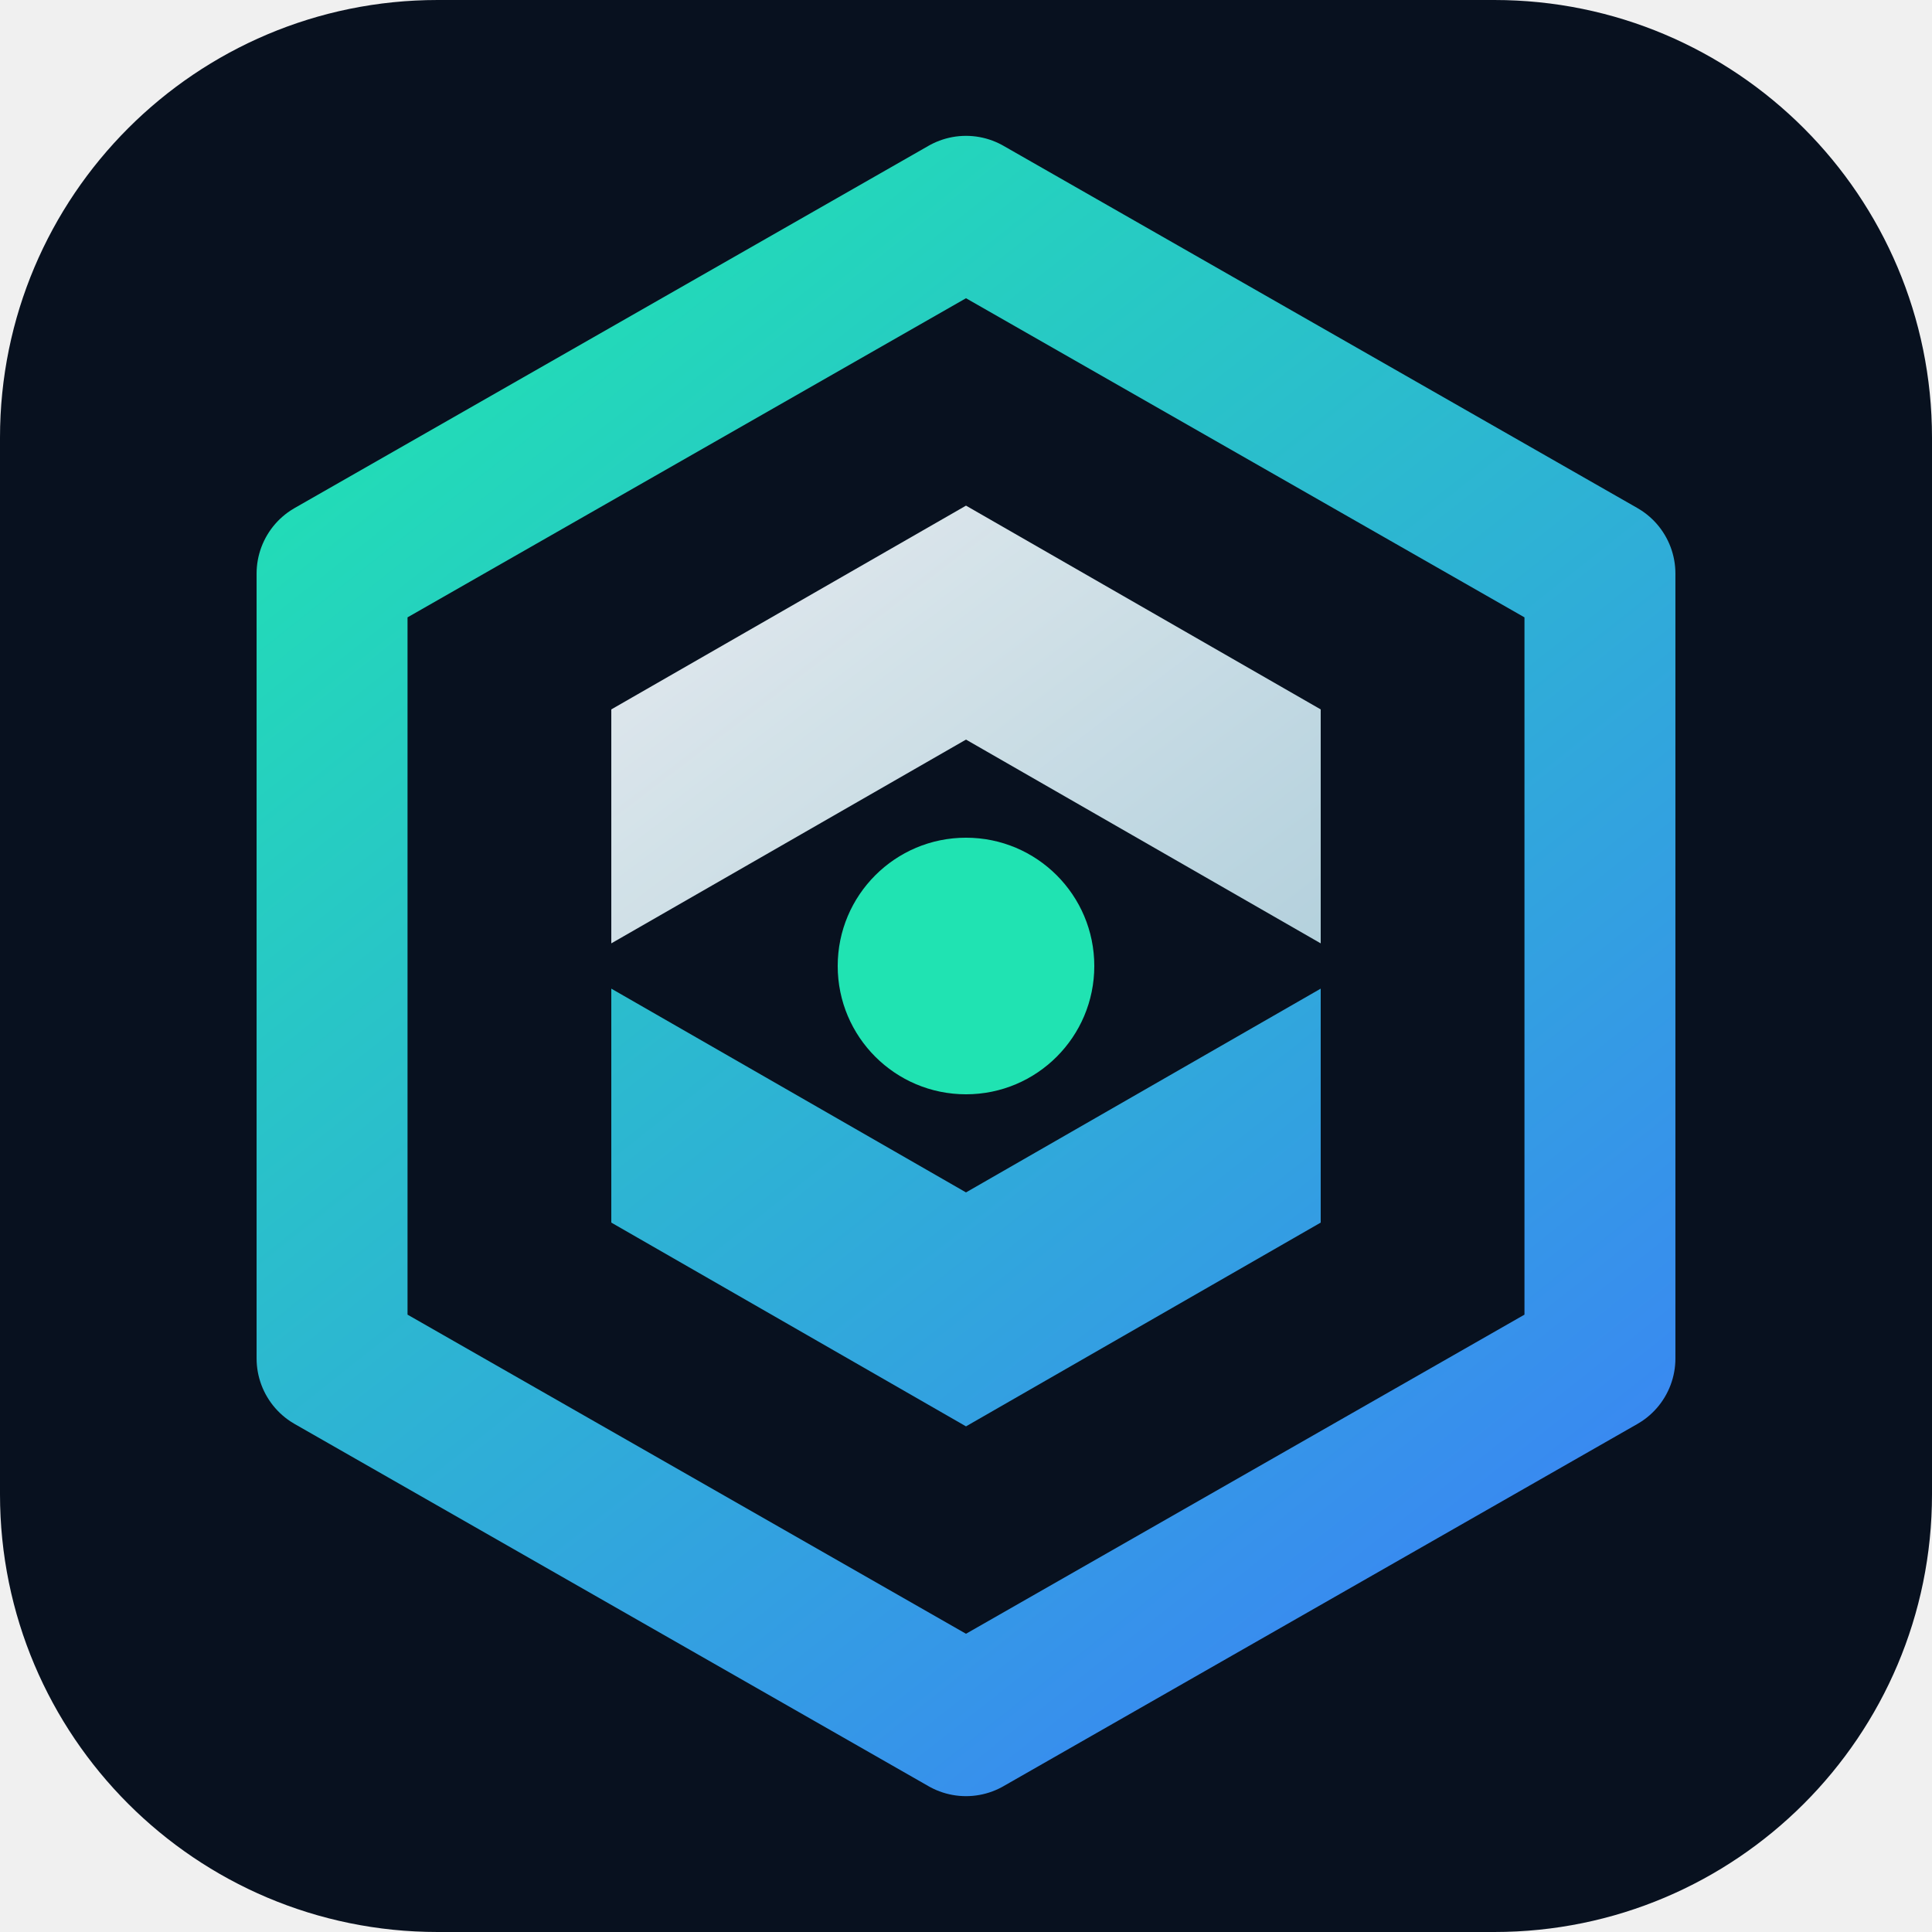
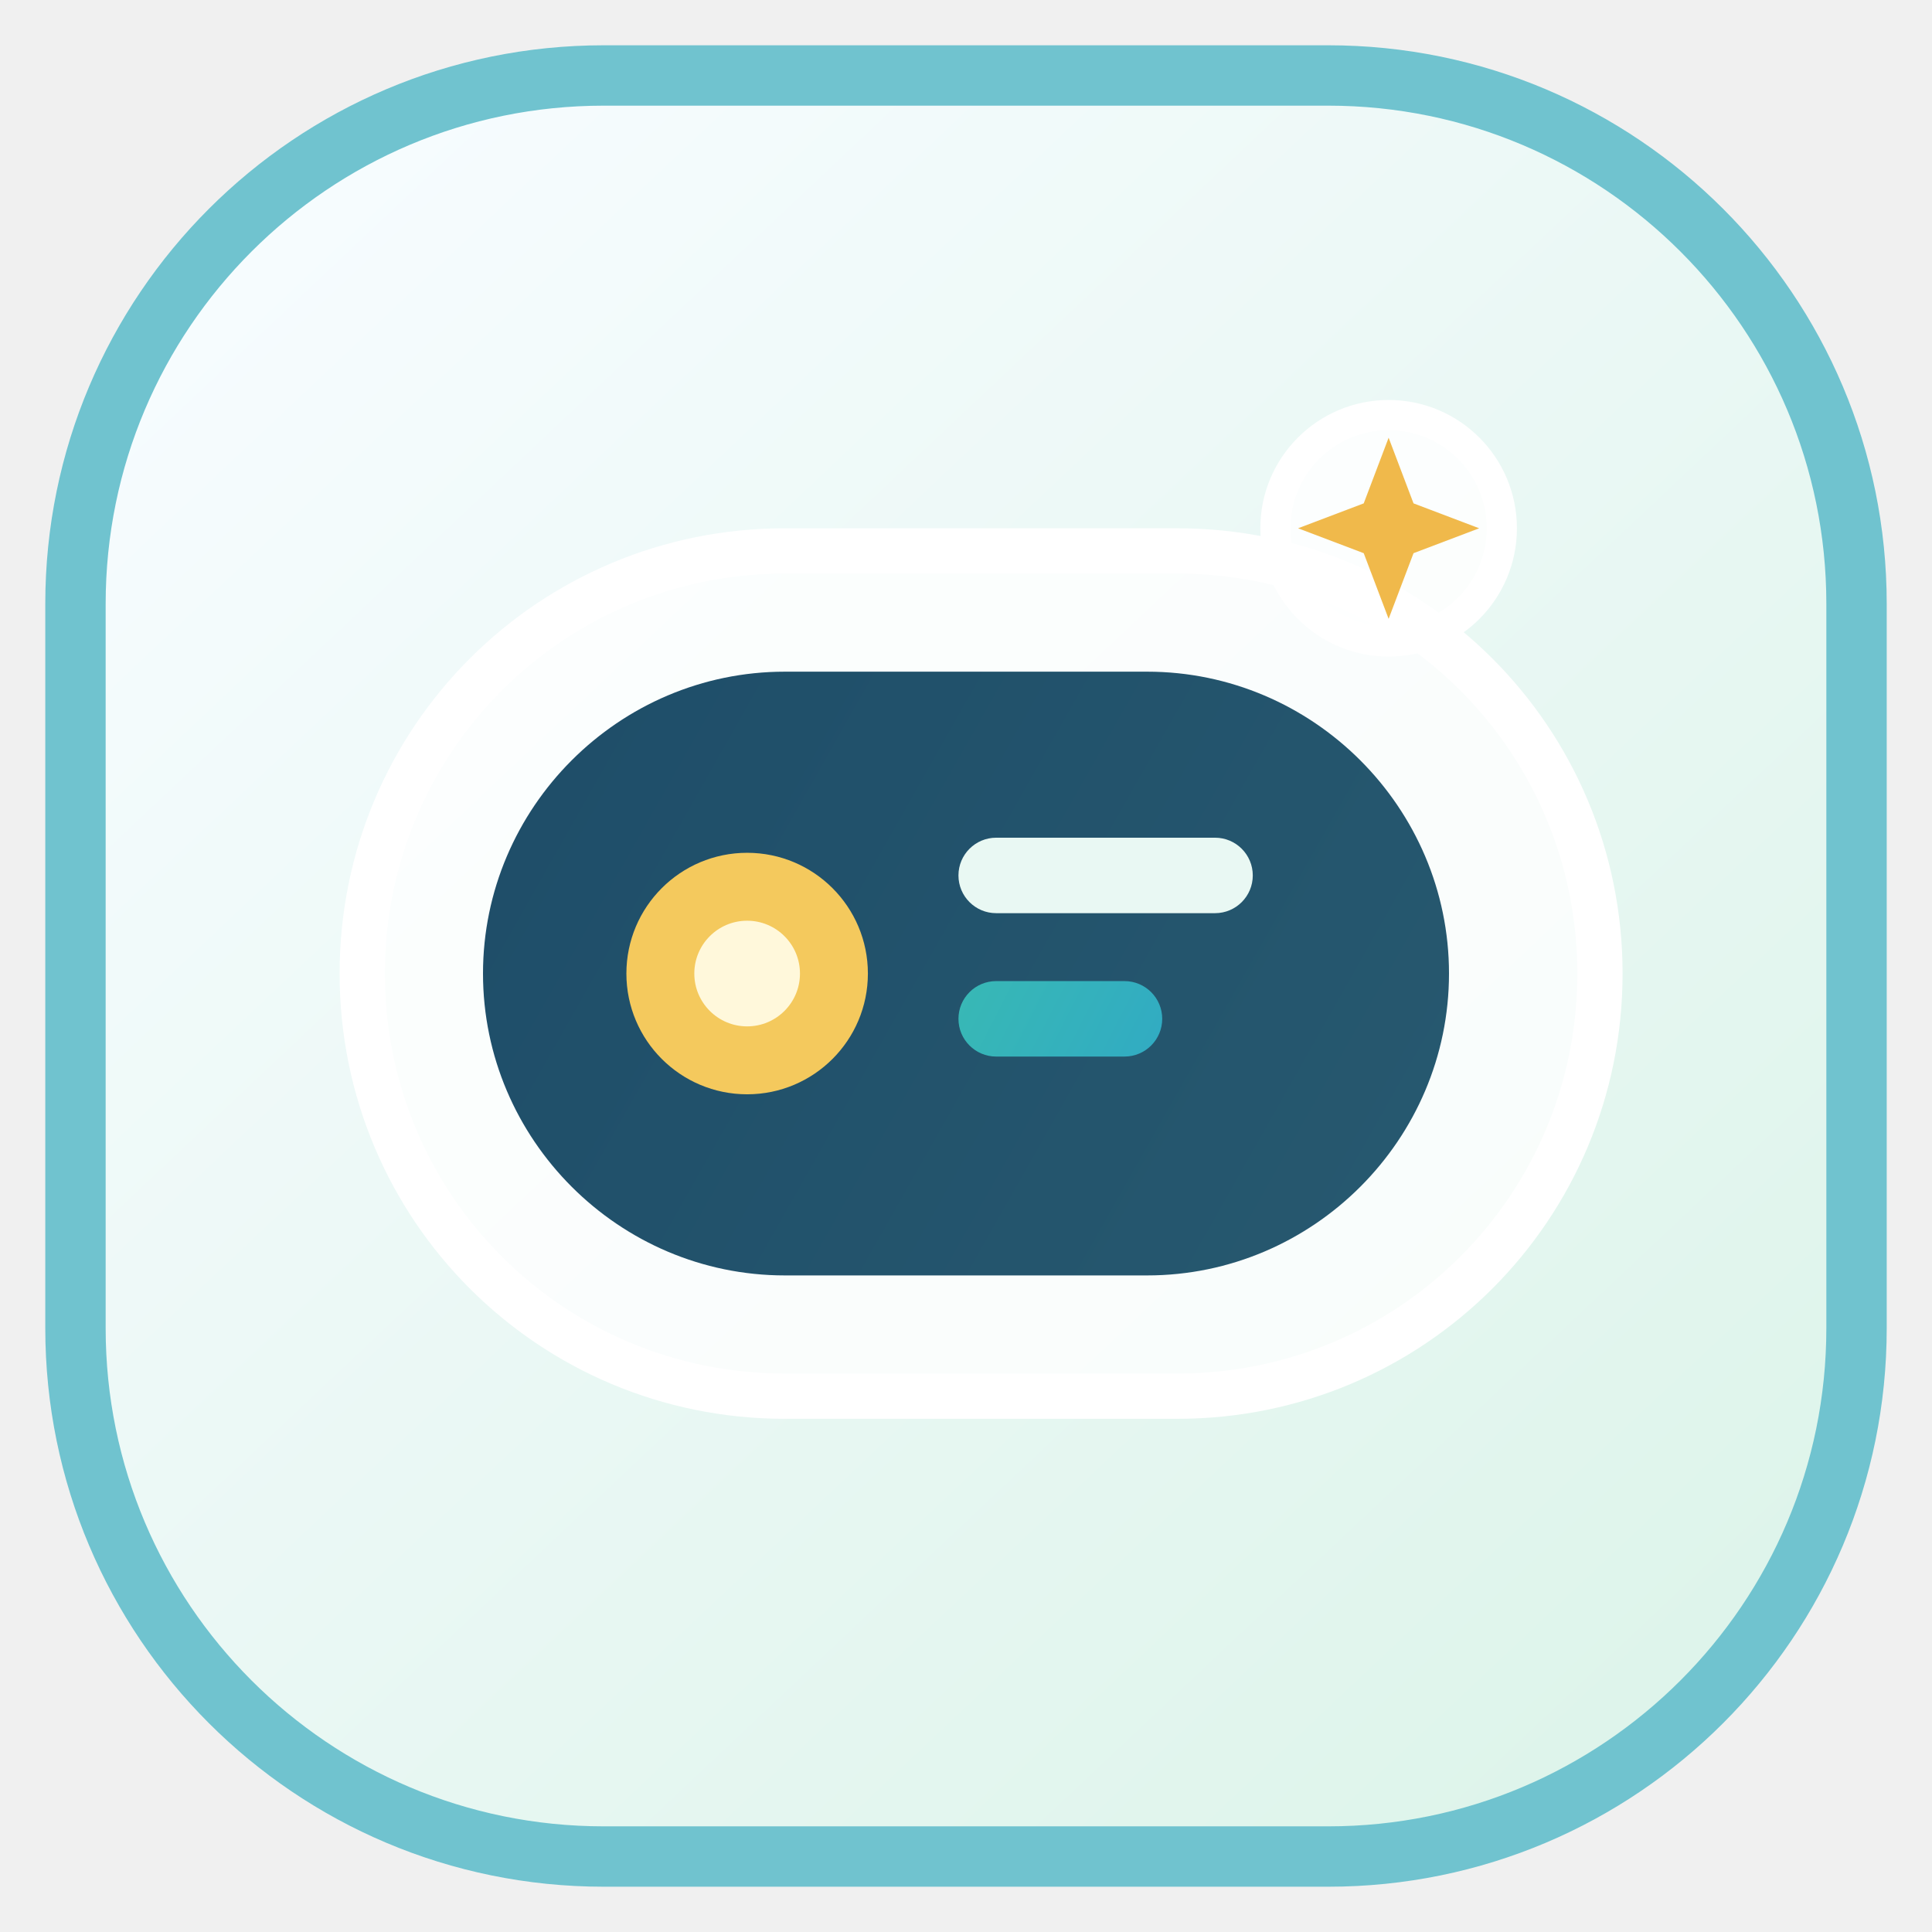
- <svg xmlns="http://www.w3.org/2000/svg" viewBox="0 0 256 256" role="img" aria-label="Token Orb">
+ <svg xmlns="http://www.w3.org/2000/svg" viewBox="0 0 256 256" role="img" aria-label="Sub2API Pulse">
  <defs>
-     <linearGradient id="g" x1="52" x2="204" y1="32" y2="224" gradientUnits="userSpaceOnUse">
-       <stop stop-color="#20E3B2" />
-       <stop offset="1" stop-color="#3B82F6" />
+     <linearGradient id="base" x1="30" y1="24" x2="226" y2="232" gradientUnits="userSpaceOnUse">
+       <stop stop-color="#F7FCFF" />
+       <stop offset="1" stop-color="#DDF4EA" />
    </linearGradient>
-     <linearGradient id="h" x1="78" x2="178" y1="62" y2="194" gradientUnits="userSpaceOnUse">
-       <stop stop-color="#F8FAFC" stop-opacity="0.98" />
-       <stop offset="1" stop-color="#BDEFFF" stop-opacity="0.84" />
+     <linearGradient id="island" x1="52" y1="88" x2="204" y2="174" gradientUnits="userSpaceOnUse">
+       <stop stop-color="#1D4C68" />
+       <stop offset="1" stop-color="#285A70" />
+     </linearGradient>
+     <linearGradient id="token" x1="88" y1="112" x2="176" y2="157" gradientUnits="userSpaceOnUse">
+       <stop stop-color="#43CDA0" />
+       <stop offset="1" stop-color="#2A9ED0" />
    </linearGradient>
  </defs>
-   <rect width="256" height="256" rx="58" fill="#08111F" />
-   <path d="M128 28 212 76v104l-84 48-84-48V76l84-48Z" fill="none" stroke="url(#g)" stroke-width="20" stroke-linejoin="round" />
-   <path d="M81 94 128 67l47 27v31l-47-27-47 27V94Z" fill="url(#h)" opacity="0.96" />
-   <path d="M81 162v-31l47 27 47-27v31l-47 27-47-27Z" fill="url(#g)" />
-   <circle cx="128" cy="128" r="17" fill="#20E3B2" />
+   <rect x="10" y="10" width="236" height="236" rx="70" fill="url(#base)" stroke="#70C3CF" stroke-width="8" />
+   <path d="M48 129c0-31 25-56 56-56h52c31 0 56 25 56 56s-25 56-56 56h-52c-31 0-56-25-56-56Z" fill="#FFFFFF" fill-opacity=".78" stroke="#FFFFFF" stroke-width="6" />
+   <path d="M64 129c0-22 18-40 40-40h48c22 0 40 18 40 40s-18 40-40 40h-48c-22 0-40-18-40-40Z" fill="url(#island)" />
+   <circle cx="99" cy="129" r="16" fill="#F4C95D" />
+   <circle cx="99" cy="129" r="7" fill="#FFF8DB" />
+   <rect x="127" y="111" width="39" height="10" rx="5" fill="#E9F8F3" />
+   <rect x="127" y="130" width="27" height="10" rx="5" fill="url(#token)" />
+   <circle cx="184" cy="70" r="15" fill="#FFFFFF" fill-opacity=".86" stroke="#FFFFFF" stroke-width="4" />
+   <path d="m184 58 3.3 8.7L196 70l-8.7 3.3L184 82l-3.3-8.7L172 70l8.7-3.3Z" fill="#F0B94B" />
</svg>
